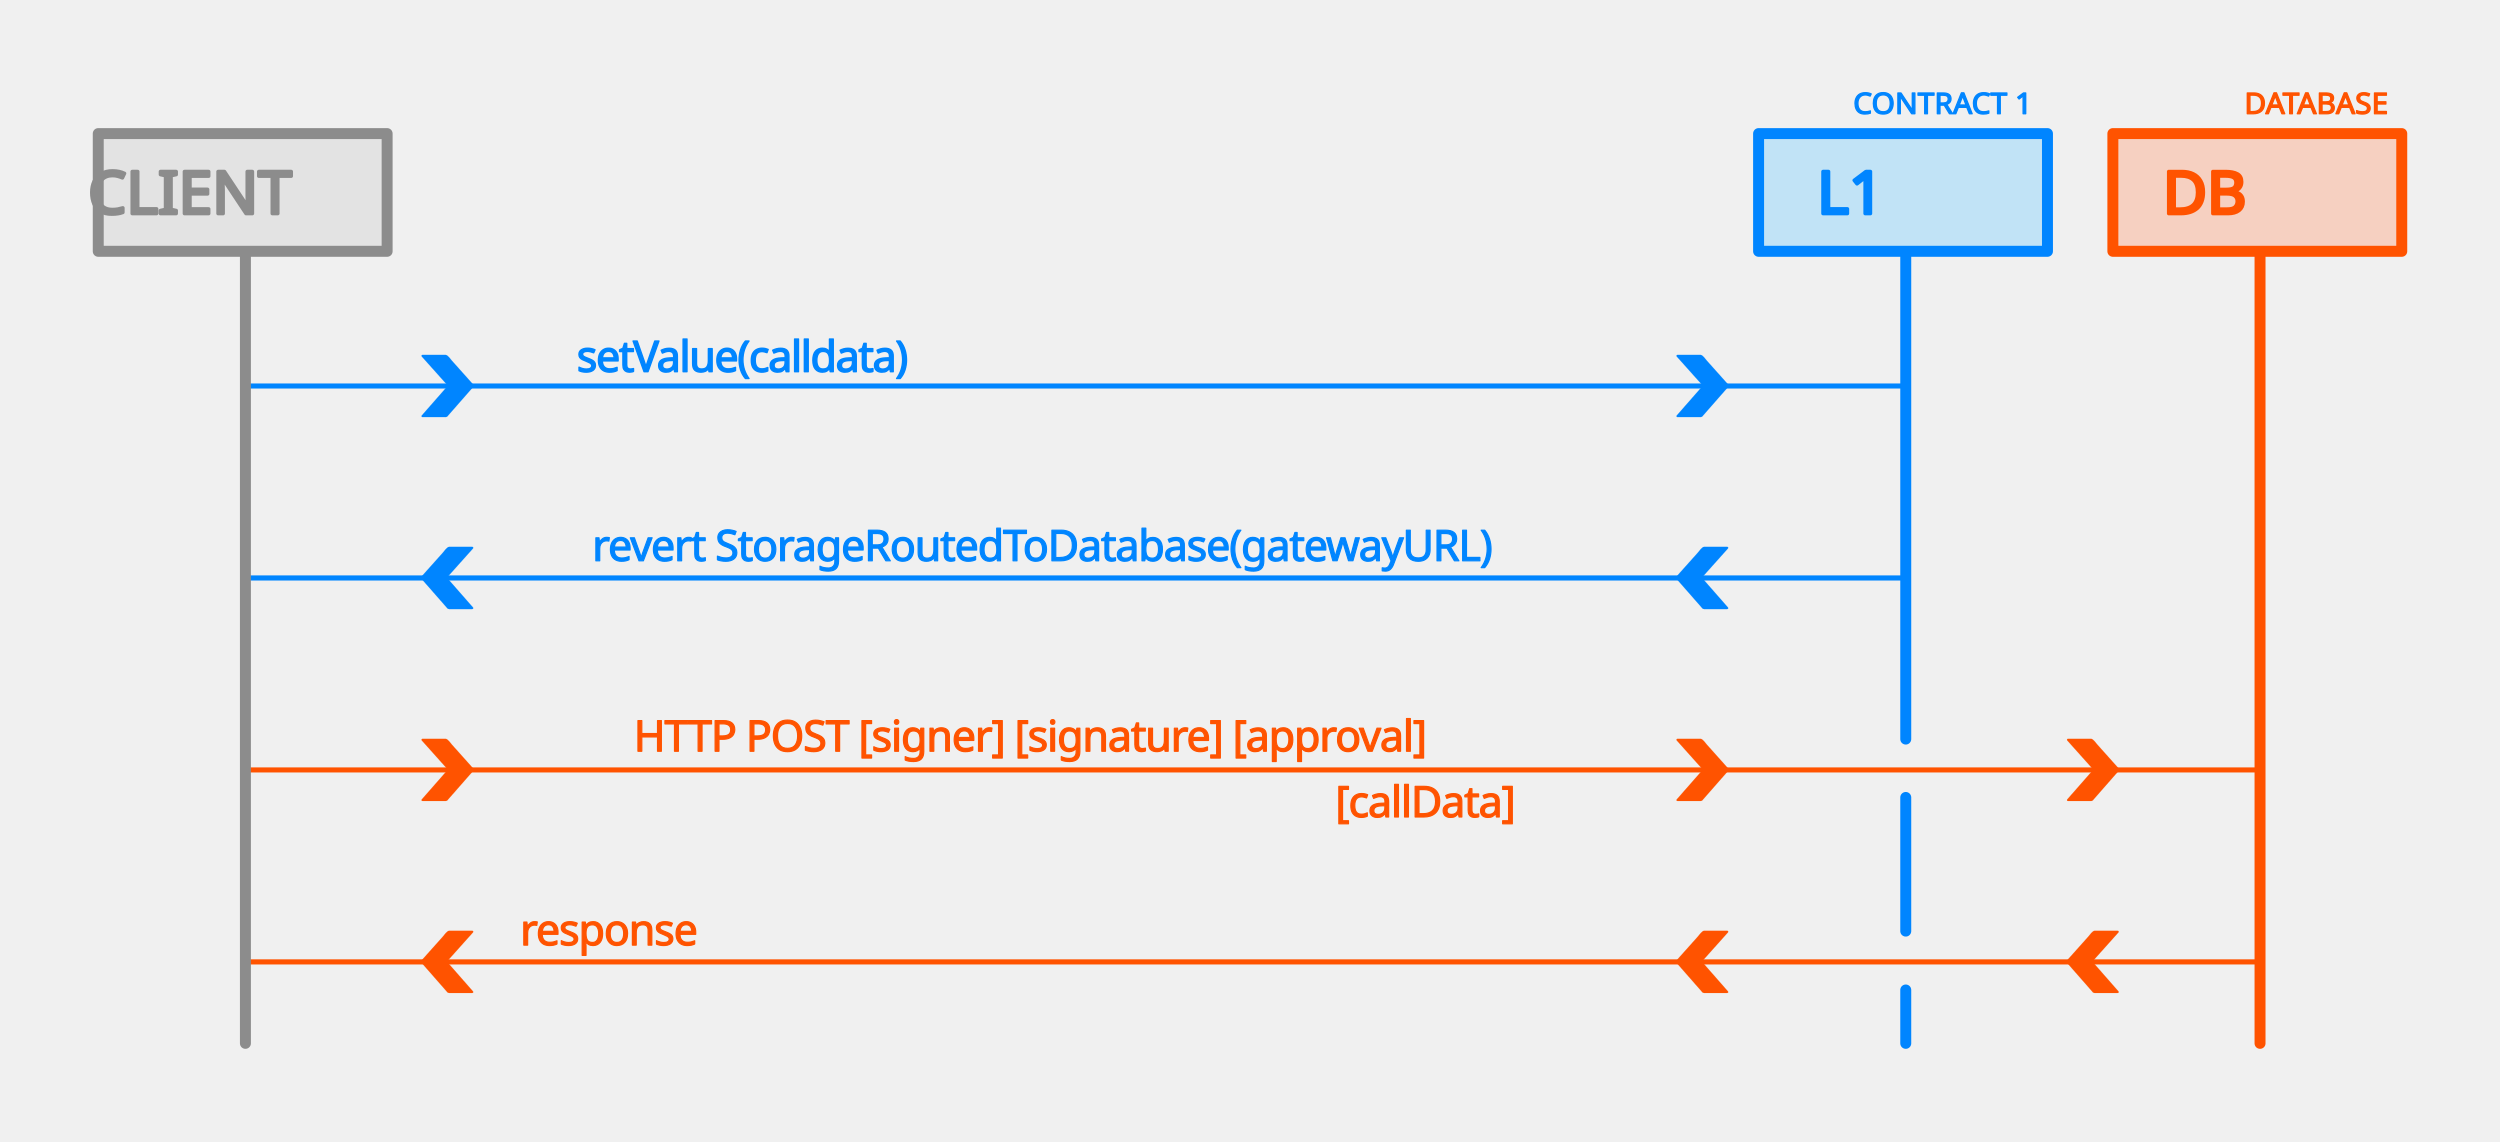
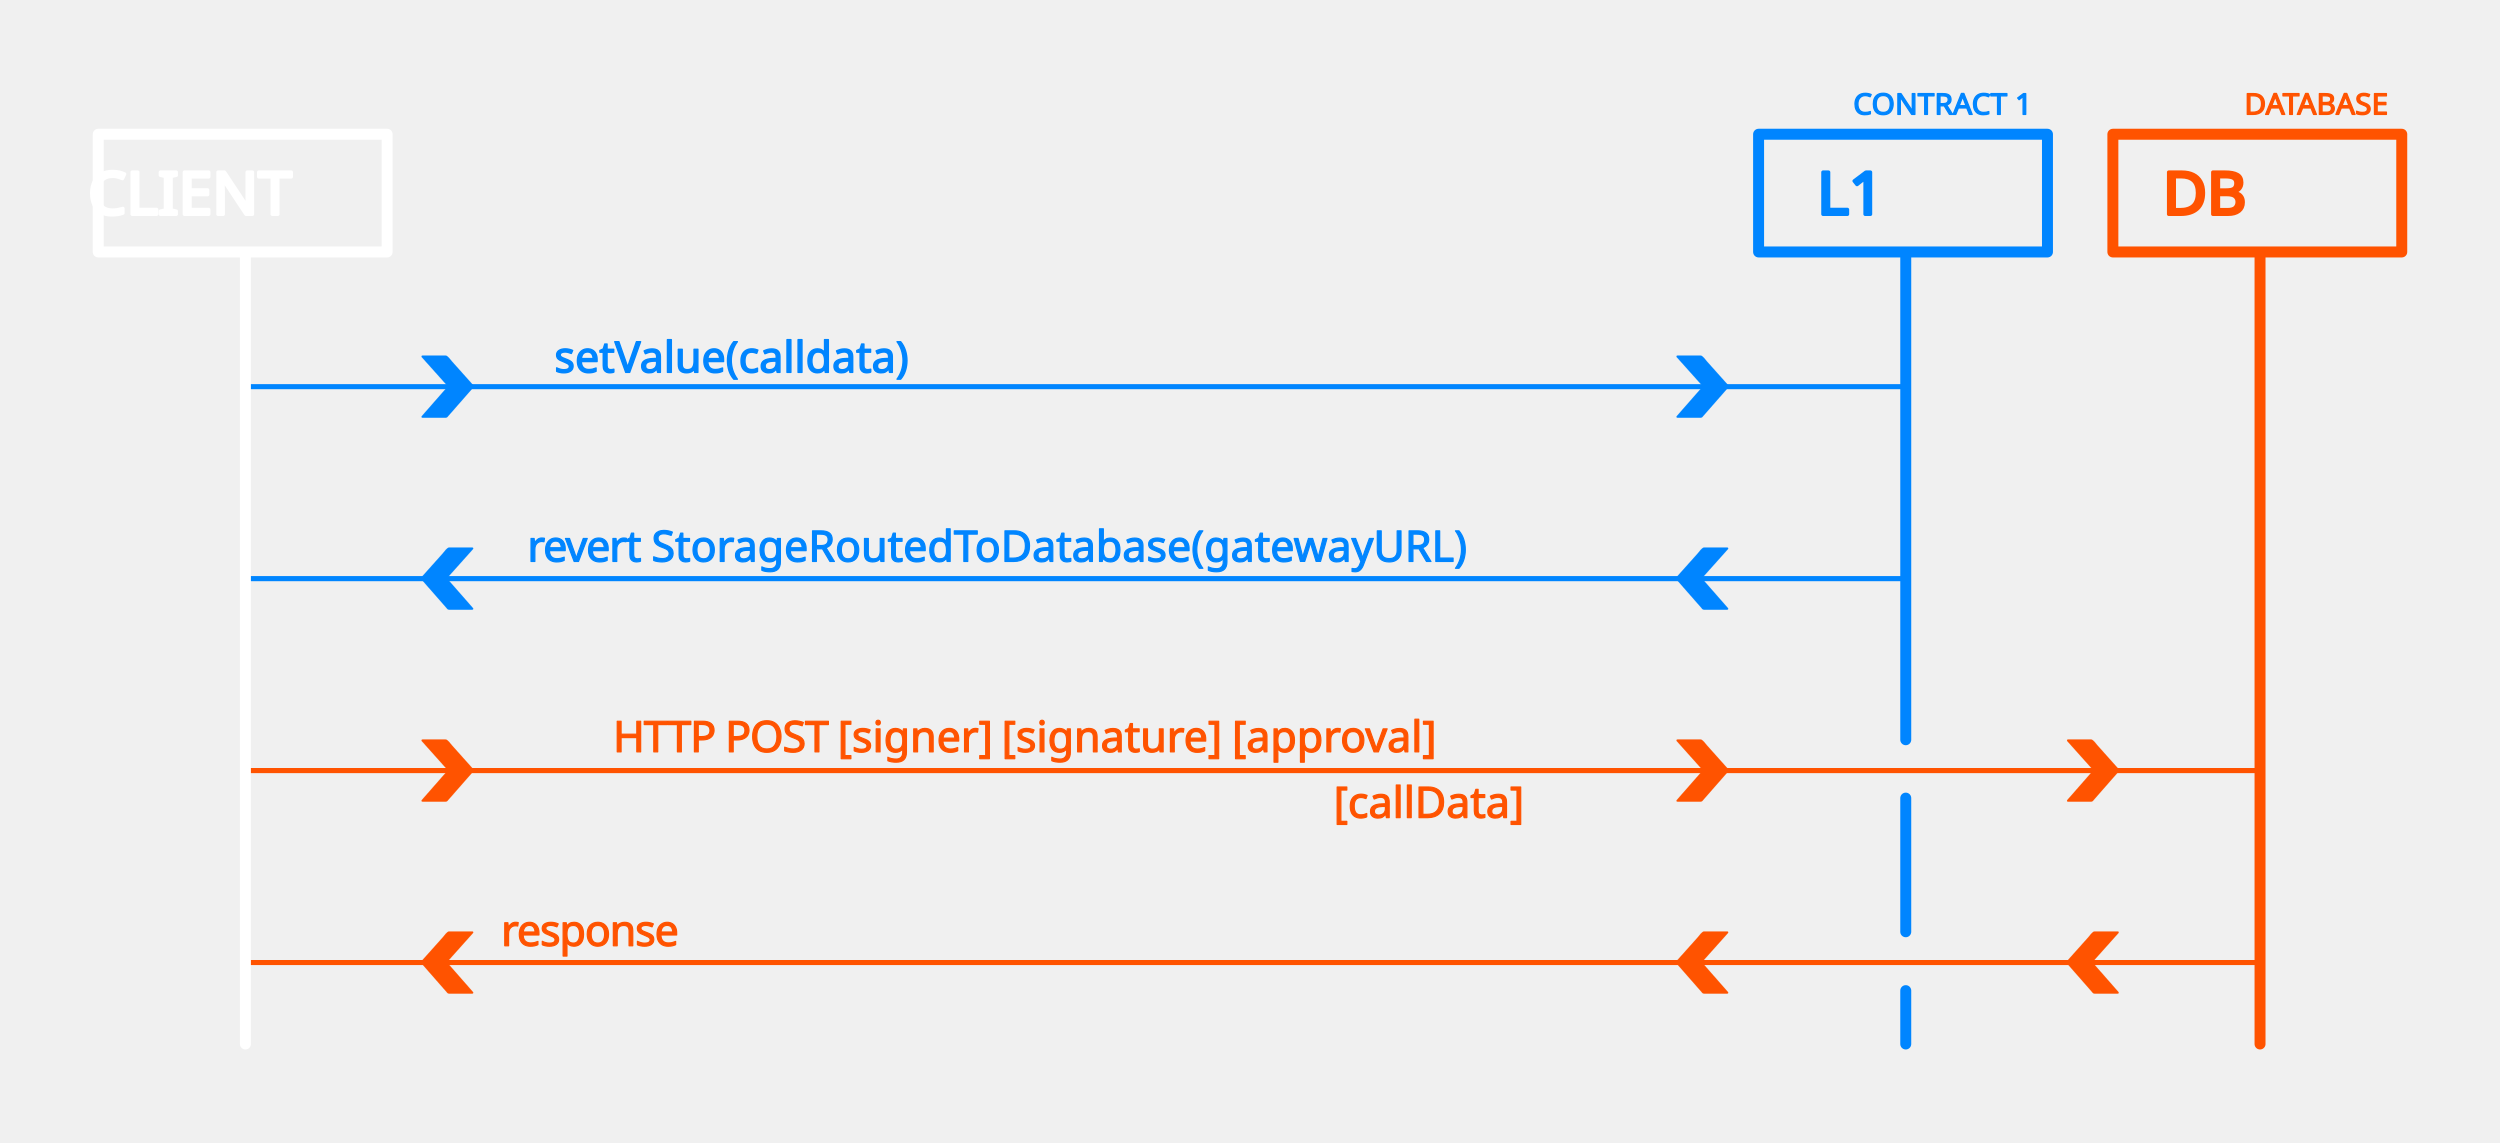
- <svg xmlns="http://www.w3.org/2000/svg" xmlns:xlink="http://www.w3.org/1999/xlink" width="538.993mm" height="246.125mm" viewBox="0 0 538.993 246.125" version="1.1" id="svg6">
+ <svg xmlns="http://www.w3.org/2000/svg" xmlns:xlink="http://www.w3.org/1999/xlink" width="538.993mm" height="246.266mm" viewBox="0 0 538.993 246.266" version="1.1" id="svg6">
  <defs id="defs2">
    <rect x="258.608" y="35.355" width="130.437" height="286.727" id="rect1163" />
    <rect x="352.45" y="114.378" width="27.62" height="4.849" id="rect1482" />
    <linearGradient id="linearGradient1059">
      <stop style="stop-color:#000000;stop-opacity:1;" offset="0" id="stop1055" />
      <stop style="stop-color:#000000;stop-opacity:0;" offset="1" id="stop1057" />
    </linearGradient>
    <rect x="136.861" y="168.484" width="23.687" height="7.896" id="rect1202" />
    <linearGradient id="linearGradient1005">
      <stop style="stop-color:#000000;stop-opacity:1;" offset="0" id="stop1001" />
      <stop style="stop-color:#000000;stop-opacity:0;" offset="1" id="stop1003" />
    </linearGradient>
    <marker style="overflow:visible" id="Arrow2Mstart" refX="0" refY="0" orient="auto">
      <path transform="scale(0.6)" d="M 8.719,4.034 -2.207,0.016 8.719,-4.002 c -1.745,2.372 -1.735,5.617 -6e-7,8.035 z" style="fill:context-stroke;fill-rule:evenodd;stroke-width:0.625;stroke-linejoin:round" id="path1120" />
    </marker>
    <marker style="overflow:visible" id="Arrow2Lend" refX="0" refY="0" orient="auto">
      <path transform="matrix(-1.1,0,0,-1.1,-1.1,0)" d="M 8.719,4.034 -2.207,0.016 8.719,-4.002 c -1.745,2.372 -1.735,5.617 -6e-7,8.035 z" style="fill:context-stroke;fill-rule:evenodd;stroke-width:0.625;stroke-linejoin:round" id="path1117" />
    </marker>
    <marker style="overflow:visible" id="TriangleOutL" refX="0" refY="0" orient="auto">
      <path transform="scale(0.8)" style="fill:context-stroke;fill-rule:evenodd;stroke:context-stroke;stroke-width:1pt" d="M 5.77,0 -2.88,5 V -5 Z" id="path1238" />
    </marker>
    <marker style="overflow:visible" id="TriangleOutL-4" refX="0" refY="0" orient="auto">
      <path transform="scale(0.8)" style="fill:context-stroke;fill-rule:evenodd;stroke:context-stroke;stroke-width:1pt" d="M 5.77,0 -2.88,5 V -5 Z" id="path1238-7" />
    </marker>
    <marker style="overflow:visible" id="TriangleOutL-8" refX="0" refY="0" orient="auto">
      <path transform="scale(0.8)" style="fill:context-stroke;fill-rule:evenodd;stroke:context-stroke;stroke-width:1pt" d="M 5.77,0 -2.88,5 V -5 Z" id="path1238-3" />
    </marker>
    <marker style="overflow:visible" id="TriangleOutL-4-2" refX="0" refY="0" orient="auto">
      <path transform="scale(0.8)" style="fill:context-stroke;fill-rule:evenodd;stroke:context-stroke;stroke-width:1pt" d="M 5.77,0 -2.88,5 V -5 Z" id="path1238-7-8" />
    </marker>
    <linearGradient xlink:href="#linearGradient1005" id="linearGradient1007" x1="88.406" y1="45.401" x2="98.212" y2="45.401" gradientUnits="userSpaceOnUse" />
    <linearGradient xlink:href="#linearGradient1059" id="linearGradient1061" x1="86.907" y1="237.228" x2="177.445" y2="237.228" gradientUnits="userSpaceOnUse" />
  </defs>
-   <g id="layer1" transform="translate(-33.41176,-65.063)">
-     <g id="g1001" transform="translate(-2.308462,-1.058333)">
+   <g id="layer1" transform="translate(-33.41176,-64.922)">
+     <g id="g1001" transform="translate(-3.516297,-1.058333)">
      <text xml:space="preserve" style="font-size:9.269px;line-height:1.25;font-family:Palatino;-inkscape-font-specification:Palatino;font-variant-ligatures:none;text-align:center;letter-spacing:-0.242px;text-anchor:middle;fill:#ff5300;fill-opacity:1;stroke:#ff5300;stroke-width:0.257;stroke-linecap:round;stroke-linejoin:round;stroke-miterlimit:4;stroke-dasharray:none;stroke-opacity:1" x="265.375" y="228.085" id="text1278-7-4">
-         <tspan id="tspan1276-9-2" x="265.254" y="228.085" style="font-style:normal;font-variant:normal;font-weight:normal;font-stretch:normal;font-family:'SF Mono';-inkscape-font-specification:'SF Mono';fill:#ff5300;fill-opacity:1;stroke:#ff5300;stroke-width:0.257;stroke-linecap:round;stroke-linejoin:round;stroke-miterlimit:4;stroke-dasharray:none;stroke-opacity:1">HTTP POST [signer] [signature] [approval]</tspan>
+         <tspan id="tspan1276-9-2" x="265.254" y="228.085" style="font-style:normal;font-variant:normal;font-weight:normal;font-stretch:normal;font-family:'SF Mono';-inkscape-font-specification:'SF Mono';fill:#ff5300;fill-opacity:1;stroke:#ff5300;stroke-width:0.257;stroke-linecap:round;stroke-linejoin:round;stroke-miterlimit:4;stroke-dasharray:none;stroke-opacity:1">HTTP POST [<tspan style="letter-spacing:0px" id="tspan967">signer</tspan>] [<tspan style="letter-spacing:0px" id="tspan969">signature]</tspan> [<tspan style="letter-spacing:0px" id="tspan971">approval</tspan>]</tspan>
      </text>
-       <text xml:space="preserve" style="font-size:9.269px;line-height:1.25;font-family:Palatino;-inkscape-font-specification:Palatino;font-variant-ligatures:none;text-align:center;letter-spacing:-0.242px;text-anchor:middle;fill:#ff5300;fill-opacity:1;stroke:#ff5300;stroke-width:0.257;stroke-linecap:round;stroke-linejoin:round;stroke-miterlimit:4;stroke-dasharray:none;stroke-opacity:1" x="350.579" y="242.269" id="text1278-7-4-3">
-         <tspan id="tspan1276-9-2-3" x="350.458" y="242.269" style="font-style:normal;font-variant:normal;font-weight:normal;font-stretch:normal;font-family:'SF Mono';-inkscape-font-specification:'SF Mono';fill:#ff5300;fill-opacity:1;stroke:#ff5300;stroke-width:0.257;stroke-linecap:round;stroke-linejoin:round;stroke-miterlimit:4;stroke-dasharray:none;stroke-opacity:1">[callData]</tspan>
+       <text xml:space="preserve" style="font-size:9.269px;line-height:1.25;font-family:Palatino;-inkscape-font-specification:Palatino;font-variant-ligatures:none;text-align:center;letter-spacing:-0.242px;text-anchor:middle;fill:#ff5300;fill-opacity:1;stroke:#ff5300;stroke-width:0.257;stroke-linecap:round;stroke-linejoin:round;stroke-miterlimit:4;stroke-dasharray:none;stroke-opacity:1" x="352.512" y="242.269" id="text1278-7-4-3">
+         <tspan id="tspan1276-9-2-3" x="352.391" y="242.269" style="font-style:normal;font-variant:normal;font-weight:normal;font-stretch:normal;font-family:'SF Mono';-inkscape-font-specification:'SF Mono';fill:#ff5300;fill-opacity:1;stroke:#ff5300;stroke-width:0.257;stroke-linecap:round;stroke-linejoin:round;stroke-miterlimit:4;stroke-dasharray:none;stroke-opacity:1">[<tspan style="letter-spacing:0px" id="tspan973">callData</tspan>]</tspan>
      </text>
    </g>
-     <g id="g1285" transform="translate(-14.83265,4.208755)" style="fill:#0085ff;fill-opacity:1;stroke:#0085ff;stroke-opacity:1">
-       <text xml:space="preserve" style="font-size:9.269px;line-height:1.25;font-family:Palatino;-inkscape-font-specification:Palatino;font-variant-ligatures:none;text-align:center;letter-spacing:-0.29px;text-anchor:middle;fill:#0085ff;fill-opacity:1;stroke:#0085ff;stroke-width:0.309;stroke-linecap:round;stroke-linejoin:round;stroke-miterlimit:4;stroke-dasharray:none;stroke-opacity:1" x="214.05" y="140.992" id="text1278">
-         <tspan id="tspan1276" x="216.629" y="140.992" style="font-style:normal;font-variant:normal;font-weight:normal;font-stretch:normal;font-size:9.269px;font-family:'SF Mono';-inkscape-font-specification:'SF Mono';fill:#0085ff;fill-opacity:1;stroke:#0085ff;stroke-width:0.309;stroke-linecap:round;stroke-linejoin:round;stroke-miterlimit:4;stroke-dasharray:none;stroke-opacity:1">setValue(calldata) </tspan>
+     <g id="g1285" transform="translate(-16.47178,4.208755)" style="fill:#0085ff;fill-opacity:1;stroke:#0085ff;stroke-opacity:1">
+       <text xml:space="preserve" style="font-size:9.269px;line-height:1.25;font-family:Palatino;-inkscape-font-specification:Palatino;font-variant-ligatures:none;text-align:center;letter-spacing:0px;text-anchor:middle;fill:#0085ff;fill-opacity:1;stroke:#0085ff;stroke-width:0.309;stroke-linecap:round;stroke-linejoin:round;stroke-miterlimit:4;stroke-dasharray:none;stroke-opacity:1" x="214.05" y="140.992" id="text1278">
+         <tspan id="tspan1276" x="216.919" y="140.992" style="font-style:normal;font-variant:normal;font-weight:normal;font-stretch:normal;font-size:9.269px;font-family:'SF Mono';-inkscape-font-specification:'SF Mono';fill:#0085ff;fill-opacity:1;stroke:#0085ff;stroke-width:0.309;stroke-linecap:round;stroke-linejoin:round;stroke-miterlimit:4;stroke-dasharray:none;stroke-opacity:1">setValue(calldata) </tspan>
      </text>
    </g>
    <text xml:space="preserve" style="font-style:normal;font-variant:normal;font-weight:normal;font-stretch:normal;font-size:5.875px;line-height:1.05;font-family:SPOTNIK;-inkscape-font-specification:SPOTNIK;font-variant-ligatures:none;text-align:center;letter-spacing:0.472px;text-anchor:middle;fill:#ff4f00;fill-opacity:1;stroke:#000000;stroke-width:0.803;stroke-linecap:round;stroke-linejoin:round;stroke-miterlimit:4;stroke-dasharray:none;stroke-opacity:1" x="187.271" y="146.442" id="text2139-0-1-8-8-8-0-0" transform="scale(1.047946,0.9542476)">
      <tspan style="font-style:normal;font-variant:normal;font-weight:normal;font-stretch:normal;font-family:SPOTNIK;-inkscape-font-specification:SPOTNIK;text-align:end;text-anchor:end;fill:#ff4f00;fill-opacity:1;stroke:#000000;stroke-width:0.803;stroke-linecap:round;stroke-linejoin:round;stroke-miterlimit:4;stroke-dasharray:none;stroke-opacity:1" x="187.271" y="146.442" id="tspan2163-0-2-6-4-3-4" />
    </text>
    <g id="g1162" transform="matrix(0.2723189,0,0,0.2723189,213.8516,218.0248)" />
-     <g id="g1170" transform="translate(101.0709,4.805857)">
-       <path style="fill:#74ceff;fill-opacity:0.375;stroke:#0085ff;stroke-width:2.365;stroke-linecap:round;stroke-linejoin:round;stroke-miterlimit:4;stroke-dasharray:none;stroke-opacity:1" d="m 343.216,285.2 v -11.505 m 0,-12.694 v -28.814 m 0,-12.587 v -105.162 H 311.488 V 89.06 h 62.281 v 25.378 h -30.553" id="path1065-7" />
-       <text xml:space="preserve" style="font-size:12.87px;line-height:1.25;font-family:Palatino;-inkscape-font-specification:Palatino;font-variant-ligatures:none;text-align:center;letter-spacing:0px;text-anchor:middle;stroke-width:0.771;stroke-miterlimit:4;stroke-dasharray:none;fill:#0085ff;fill-opacity:1;stroke:#0085ff;stroke-opacity:1;" x="338.129" y="107.736" id="text1098-9" transform="scale(1.013468,0.9867108)">
-         <tspan id="tspan1096-9" x="338.129" y="107.736" style="font-style:normal;font-variant:normal;font-weight:normal;font-stretch:normal;font-family:'SF Mono';-inkscape-font-specification:'SF Mono';stroke:#0085ff;stroke-width:0.771;stroke-linecap:round;stroke-linejoin:round;stroke-miterlimit:4;stroke-dasharray:none;stroke-opacity:1;fill:#0085ff;fill-opacity:1;">L1</tspan>
+     <g id="g1170" transform="translate(101.0709,4.805857)" style="fill:none">
+       <path style="fill:none;fill-opacity:1;stroke:#0085ff;stroke-width:2.365;stroke-linecap:round;stroke-linejoin:round;stroke-miterlimit:4;stroke-dasharray:none;stroke-opacity:1" d="m 343.216,285.2 v -11.505 m 0,-12.694 v -28.814 m 0,-12.587 v -105.162 H 311.488 V 89.06 h 62.281 v 25.378 h -30.553" id="path1065-7" />
+       <text xml:space="preserve" style="font-size:12.87px;line-height:1.25;font-family:Palatino;-inkscape-font-specification:Palatino;font-variant-ligatures:none;text-align:center;letter-spacing:0px;text-anchor:middle;fill:#0085ff;fill-opacity:1;stroke:#0085ff;stroke-width:0.771;stroke-miterlimit:4;stroke-dasharray:none;stroke-opacity:1" x="338.129" y="107.736" id="text1098-9" transform="scale(1.013468,0.9867108)">
+         <tspan id="tspan1096-9" x="338.129" y="107.736" style="font-style:normal;font-variant:normal;font-weight:normal;font-stretch:normal;font-family:'SF Mono';-inkscape-font-specification:'SF Mono';fill:#0085ff;fill-opacity:1;stroke:#0085ff;stroke-width:0.771;stroke-linecap:round;stroke-linejoin:round;stroke-miterlimit:4;stroke-dasharray:none;stroke-opacity:1">L1</tspan>
      </text>
    </g>
-     <g id="g1175" transform="translate(101.0709,4.2183)" style="stroke:#ff5300;stroke-opacity:1">
-       <path style="fill:#ff9c74;fill-opacity:0.375;stroke:#ff5300;stroke-width:2.365;stroke-linecap:round;stroke-linejoin:round;stroke-miterlimit:4;stroke-dasharray:none;stroke-opacity:1" d="m 419.598,285.787 v -70.697 m 0,0 V 115.026 H 387.87 V 89.648 h 62.281 V 115.026 h -30.553" id="path1065-7-8" />
+     <g id="g1175" transform="translate(101.0709,4.2183)" style="fill:none;stroke:#ff5300;stroke-opacity:1">
+       <path style="fill:none;fill-opacity:1;stroke:#ff5300;stroke-width:2.365;stroke-linecap:round;stroke-linejoin:round;stroke-miterlimit:4;stroke-dasharray:none;stroke-opacity:1" d="m 419.598,285.787 v -70.697 m 0,0 V 115.026 H 387.87 V 89.648 h 62.281 V 115.026 h -30.553" id="path1065-7-8" />
      <text xml:space="preserve" style="font-size:12.87px;line-height:1.25;font-family:Palatino;-inkscape-font-specification:Palatino;font-variant-ligatures:none;text-align:center;letter-spacing:0px;text-anchor:middle;fill:#ff5300;fill-opacity:1;stroke:#ff5300;stroke-width:0.771;stroke-miterlimit:4;stroke-dasharray:none;stroke-opacity:1" x="413.496" y="108.332" id="text1098-9-0" transform="scale(1.013468,0.9867108)">
        <tspan id="tspan1096-9-8" x="413.496" y="108.332" style="font-style:normal;font-variant:normal;font-weight:normal;font-stretch:normal;font-family:'SF Mono';-inkscape-font-specification:'SF Mono';fill:#ff5300;fill-opacity:1;stroke:#ff5300;stroke-width:0.771;stroke-linecap:round;stroke-linejoin:round;stroke-miterlimit:4;stroke-dasharray:none;stroke-opacity:1">DB</tspan>
      </text>
    </g>
    <text xml:space="preserve" id="text1161" style="font-size:14.111px;line-height:1.25;font-family:Palatino;-inkscape-font-specification:Palatino;font-variant-ligatures:none;text-align:center;letter-spacing:-0.368px;white-space:pre;shape-inside:url(#rect1163);" />
    <text xml:space="preserve" style="font-size:6.379px;line-height:1.25;font-family:Palatino;-inkscape-font-specification:Palatino;font-variant-ligatures:none;text-align:center;letter-spacing:0px;text-anchor:middle;fill:#0085ff;fill-opacity:1;stroke:#0085ff;stroke-width:0.282;stroke-miterlimit:4;stroke-dasharray:none;stroke-opacity:1" x="450.227" y="90.797" id="text1098-9-9" transform="scale(1.013468,0.9867108)">
      <tspan id="tspan1096-9-6" x="450.227" y="90.797" style="font-style:normal;font-variant:normal;font-weight:normal;font-stretch:normal;font-family:'SF Mono';-inkscape-font-specification:'SF Mono';fill:#0085ff;fill-opacity:1;stroke:#0085ff;stroke-width:0.282;stroke-linecap:round;stroke-linejoin:round;stroke-miterlimit:4;stroke-dasharray:none;stroke-opacity:1">CONTRACT 1</tspan>
    </text>
    <path style="fill:none;stroke:#0085ff;stroke-width:1.1;stroke-linecap:round;stroke-linejoin:round;stroke-miterlimit:4;stroke-dasharray:none;stroke-opacity:1" d="M 86.012,148.283 H 444.287" id="path1225" />
-     <path style="fill:#0085ff;stroke:#0085ff;stroke-width:1.1;stroke-linecap:round;stroke-linejoin:round;stroke-miterlimit:4;stroke-dasharray:none;stroke-opacity:1;fill-opacity:1" d="M 86.012,189.67 H 444.287" id="path1225-4" />
+     <path style="fill:#0085ff;fill-opacity:1;stroke:#0085ff;stroke-width:1.1;stroke-linecap:round;stroke-linejoin:round;stroke-miterlimit:4;stroke-dasharray:none;stroke-opacity:1" d="M 86.012,189.67 H 444.287" id="path1225-4" />
    <path style="fill:none;stroke:#ff5300;stroke-width:1.1;stroke-linecap:round;stroke-linejoin:round;stroke-miterlimit:4;stroke-dasharray:none;stroke-opacity:1" d="M 86.012,231.056 H 520.669" id="path1225-8" />
-     <path style="fill:#ff5300;stroke:#ff5300;stroke-width:1.1;stroke-linecap:round;stroke-linejoin:round;stroke-miterlimit:4;stroke-dasharray:none;stroke-opacity:1;fill-opacity:1" d="M 86.012,272.443 H 520.669" id="path1225-80" />
-     <g id="g1291" transform="matrix(-0.02409993,0,0,0.02409993,136.5709,141.5783)" style="stroke:#0085ff;stroke-opacity:1;fill:#0085ff;fill-opacity:1">
-       <g id="g1289" style="stroke:#0085ff;stroke-opacity:1;fill:#0085ff;fill-opacity:1">
-         <path d="M 508.094,13.5 C 511.82,6.043 508.087,0 499.749,0 c 0,0 -205.77,0 -205.773,0 -19.045,0.006 -44.079,38.363 -56.512,52.262 -21.87,24.449 -186.59,207.547 -187.783,209.934 -3.727,7.458 -3.727,19.544 0,27.001 l 222.456,253.726 c 3.727,7.458 13.507,13.501 21.843,13.501 h 205.77 c 8.335,0 12.071,-6.043 8.345,-13.501 L 285.638,289.197 c -3.728,-7.457 -3.728,-19.544 0,-27.001 z" id="path1287" style="stroke:#0085ff;stroke-opacity:1;fill:#0085ff;fill-opacity:1" />
+     <path style="fill:#ff5300;fill-opacity:1;stroke:#ff5300;stroke-width:1.1;stroke-linecap:round;stroke-linejoin:round;stroke-miterlimit:4;stroke-dasharray:none;stroke-opacity:1" d="M 86.012,272.443 H 520.669" id="path1225-80" />
+     <g id="g1291" transform="matrix(-0.02409993,0,0,0.02409993,136.5709,141.5783)" style="fill:#0085ff;fill-opacity:1;stroke:#0085ff;stroke-opacity:1">
+       <g id="g1289" style="fill:#0085ff;fill-opacity:1;stroke:#0085ff;stroke-opacity:1">
+         <path d="M 508.094,13.5 C 511.82,6.043 508.087,0 499.749,0 c 0,0 -205.77,0 -205.773,0 -19.045,0.006 -44.079,38.363 -56.512,52.262 -21.87,24.449 -186.59,207.547 -187.783,209.934 -3.727,7.458 -3.727,19.544 0,27.001 l 222.456,253.726 c 3.727,7.458 13.507,13.501 21.843,13.501 h 205.77 c 8.335,0 12.071,-6.043 8.345,-13.501 L 285.638,289.197 c -3.728,-7.457 -3.728,-19.544 0,-27.001 z" id="path1287" style="fill:#0085ff;fill-opacity:1;stroke:#0085ff;stroke-opacity:1" />
      </g>
    </g>
-     <g id="g1291-1" transform="matrix(-0.02409993,0,0,0.02409993,407.1377,141.5783)" style="stroke:#0085ff;stroke-opacity:1;fill:#0085ff;fill-opacity:1">
-       <g id="g1289-3" style="stroke:#0085ff;stroke-opacity:1;fill:#0085ff;fill-opacity:1">
-         <path d="M 508.094,13.5 C 511.82,6.043 508.087,0 499.749,0 c 0,0 -205.77,0 -205.773,0 -19.045,0.006 -44.079,38.363 -56.512,52.262 -21.87,24.449 -186.59,207.547 -187.783,209.934 -3.727,7.458 -3.727,19.544 0,27.001 l 222.456,253.726 c 3.727,7.458 13.507,13.501 21.843,13.501 h 205.77 c 8.335,0 12.071,-6.043 8.345,-13.501 L 285.638,289.197 c -3.728,-7.457 -3.728,-19.544 0,-27.001 z" id="path1287-6" style="stroke:#0085ff;stroke-opacity:1;fill:#0085ff;fill-opacity:1" />
+     <g id="g1291-1" transform="matrix(-0.02409993,0,0,0.02409993,407.1377,141.5783)" style="fill:#0085ff;fill-opacity:1;stroke:#0085ff;stroke-opacity:1">
+       <g id="g1289-3" style="fill:#0085ff;fill-opacity:1;stroke:#0085ff;stroke-opacity:1">
+         <path d="M 508.094,13.5 C 511.82,6.043 508.087,0 499.749,0 c 0,0 -205.77,0 -205.773,0 -19.045,0.006 -44.079,38.363 -56.512,52.262 -21.87,24.449 -186.59,207.547 -187.783,209.934 -3.727,7.458 -3.727,19.544 0,27.001 l 222.456,253.726 c 3.727,7.458 13.507,13.501 21.843,13.501 h 205.77 c 8.335,0 12.071,-6.043 8.345,-13.501 L 285.638,289.197 c -3.728,-7.457 -3.728,-19.544 0,-27.001 z" id="path1287-6" style="fill:#0085ff;fill-opacity:1;stroke:#0085ff;stroke-opacity:1" />
      </g>
    </g>
    <g id="g1285-3" transform="translate(61.51891,46.74286)" style="fill:#0085ff;fill-opacity:1;stroke:#0085ff;stroke-opacity:1">
      <text xml:space="preserve" style="font-size:9.269px;line-height:1.25;font-family:Palatino;-inkscape-font-specification:Palatino;font-variant-ligatures:none;text-align:center;letter-spacing:-0.242px;text-anchor:middle;fill:#0085ff;fill-opacity:1;stroke:#0085ff;stroke-width:0.257;stroke-linecap:round;stroke-linejoin:round;stroke-miterlimit:4;stroke-dasharray:none;stroke-opacity:1" x="204.16" y="139.236" id="text1278-7">
-         <tspan id="tspan1276-9" x="204.039" y="139.236" style="font-style:normal;font-variant:normal;font-weight:normal;font-stretch:normal;font-family:'SF Mono';-inkscape-font-specification:'SF Mono';fill:#0085ff;fill-opacity:1;stroke:#0085ff;stroke-width:0.257;stroke-linecap:round;stroke-linejoin:round;stroke-miterlimit:4;stroke-dasharray:none;stroke-opacity:1">revert StorageRoutedToDatabase(gatewayURL)</tspan>
+         <tspan id="tspan1276-9" x="204.16" y="139.236" style="font-style:normal;font-variant:normal;font-weight:normal;font-stretch:normal;font-family:'SF Mono';-inkscape-font-specification:'SF Mono';fill:#0085ff;fill-opacity:1;stroke:#0085ff;stroke-width:0.257;stroke-linecap:round;stroke-linejoin:round;stroke-miterlimit:4;stroke-dasharray:none;stroke-opacity:1">revert <tspan style="letter-spacing:0px" id="tspan965">StorageRoutedToDatabase(gatewayURL)</tspan>
+         </tspan>
      </text>
    </g>
-     <g id="g1291-6" transform="matrix(0.02409993,0,0,0.02409993,123.1611,182.9649)" style="stroke:#0085ff;stroke-opacity:1;fill:#0085ff;fill-opacity:1">
-       <g id="g1289-0" style="stroke:#0085ff;stroke-opacity:1;fill:#0085ff;fill-opacity:1">
-         <path d="M 508.094,13.5 C 511.82,6.043 508.087,0 499.749,0 c 0,0 -205.77,0 -205.773,0 -19.045,0.006 -44.079,38.363 -56.512,52.262 -21.87,24.449 -186.59,207.547 -187.783,209.934 -3.727,7.458 -3.727,19.544 0,27.001 l 222.456,253.726 c 3.727,7.458 13.507,13.501 21.843,13.501 h 205.77 c 8.335,0 12.071,-6.043 8.345,-13.501 L 285.638,289.197 c -3.728,-7.457 -3.728,-19.544 0,-27.001 z" id="path1287-60" style="stroke:#0085ff;stroke-opacity:1;fill:#0085ff;fill-opacity:1" />
+     <g id="g1291-6" transform="matrix(0.02409993,0,0,0.02409993,123.1611,182.9649)" style="fill:#0085ff;fill-opacity:1;stroke:#0085ff;stroke-opacity:1">
+       <g id="g1289-0" style="fill:#0085ff;fill-opacity:1;stroke:#0085ff;stroke-opacity:1">
+         <path d="M 508.094,13.5 C 511.82,6.043 508.087,0 499.749,0 c 0,0 -205.77,0 -205.773,0 -19.045,0.006 -44.079,38.363 -56.512,52.262 -21.87,24.449 -186.59,207.547 -187.783,209.934 -3.727,7.458 -3.727,19.544 0,27.001 l 222.456,253.726 c 3.727,7.458 13.507,13.501 21.843,13.501 h 205.77 c 8.335,0 12.071,-6.043 8.345,-13.501 L 285.638,289.197 c -3.728,-7.457 -3.728,-19.544 0,-27.001 z" id="path1287-60" style="fill:#0085ff;fill-opacity:1;stroke:#0085ff;stroke-opacity:1" />
      </g>
    </g>
-     <g id="g1291-1-2" transform="matrix(0.02409993,0,0,0.02409993,393.7279,182.9649)" style="stroke:#0085ff;stroke-opacity:1;fill:#0085ff;fill-opacity:1">
-       <g id="g1289-3-5" style="stroke:#0085ff;stroke-opacity:1;fill:#0085ff;fill-opacity:1">
-         <path d="M 508.094,13.5 C 511.82,6.043 508.087,0 499.749,0 c 0,0 -205.77,0 -205.773,0 -19.045,0.006 -44.079,38.363 -56.512,52.262 -21.87,24.449 -186.59,207.547 -187.783,209.934 -3.727,7.458 -3.727,19.544 0,27.001 l 222.456,253.726 c 3.727,7.458 13.507,13.501 21.843,13.501 h 205.77 c 8.335,0 12.071,-6.043 8.345,-13.501 L 285.638,289.197 c -3.728,-7.457 -3.728,-19.544 0,-27.001 z" id="path1287-6-2" style="stroke:#0085ff;stroke-opacity:1;fill:#0085ff;fill-opacity:1" />
+     <g id="g1291-1-2" transform="matrix(0.02409993,0,0,0.02409993,393.7279,182.9649)" style="fill:#0085ff;fill-opacity:1;stroke:#0085ff;stroke-opacity:1">
+       <g id="g1289-3-5" style="fill:#0085ff;fill-opacity:1;stroke:#0085ff;stroke-opacity:1">
+         <path d="M 508.094,13.5 C 511.82,6.043 508.087,0 499.749,0 c 0,0 -205.77,0 -205.773,0 -19.045,0.006 -44.079,38.363 -56.512,52.262 -21.87,24.449 -186.59,207.547 -187.783,209.934 -3.727,7.458 -3.727,19.544 0,27.001 l 222.456,253.726 c 3.727,7.458 13.507,13.501 21.843,13.501 h 205.77 c 8.335,0 12.071,-6.043 8.345,-13.501 L 285.638,289.197 c -3.728,-7.457 -3.728,-19.544 0,-27.001 z" id="path1287-6-2" style="fill:#0085ff;fill-opacity:1;stroke:#0085ff;stroke-opacity:1" />
      </g>
    </g>
-     <g id="g1291-6-4-2" transform="matrix(-0.02409993,0,0,0.02409993,491.3289,224.3516)" style="stroke:#ff5300;stroke-opacity:1;fill:#ff5300;fill-opacity:1">
-       <g id="g1289-0-5-8" style="stroke:#ff5300;stroke-opacity:1;fill:#ff5300;fill-opacity:1">
-         <path d="M 508.094,13.5 C 511.82,6.043 508.087,0 499.749,0 c 0,0 -205.77,0 -205.773,0 -19.045,0.006 -44.079,38.363 -56.512,52.262 -21.87,24.449 -186.59,207.547 -187.783,209.934 -3.727,7.458 -3.727,19.544 0,27.001 l 222.456,253.726 c 3.727,7.458 13.507,13.501 21.843,13.501 h 205.77 c 8.335,0 12.071,-6.043 8.345,-13.501 L 285.638,289.197 c -3.728,-7.457 -3.728,-19.544 0,-27.001 z" id="path1287-60-3-7" style="stroke:#ff5300;stroke-opacity:1;fill:#ff5300;fill-opacity:1" />
+     <g id="g1291-6-4-2" transform="matrix(-0.02409993,0,0,0.02409993,491.3289,224.3516)" style="fill:#ff5300;fill-opacity:1;stroke:#ff5300;stroke-opacity:1">
+       <g id="g1289-0-5-8" style="fill:#ff5300;fill-opacity:1;stroke:#ff5300;stroke-opacity:1">
+         <path d="M 508.094,13.5 C 511.82,6.043 508.087,0 499.749,0 c 0,0 -205.77,0 -205.773,0 -19.045,0.006 -44.079,38.363 -56.512,52.262 -21.87,24.449 -186.59,207.547 -187.783,209.934 -3.727,7.458 -3.727,19.544 0,27.001 l 222.456,253.726 c 3.727,7.458 13.507,13.501 21.843,13.501 h 205.77 c 8.335,0 12.071,-6.043 8.345,-13.501 L 285.638,289.197 c -3.728,-7.457 -3.728,-19.544 0,-27.001 z" id="path1287-60-3-7" style="fill:#ff5300;fill-opacity:1;stroke:#ff5300;stroke-opacity:1" />
      </g>
    </g>
    <g id="g967">
-       <g id="g1291-6-4" transform="matrix(-0.02409993,0,0,0.02409993,407.1377,224.3516)" style="stroke:#ff5300;stroke-opacity:1;fill:#ff5300;fill-opacity:1">
-         <g id="g1289-0-5" style="stroke:#ff5300;stroke-opacity:1;fill:#ff5300;fill-opacity:1">
-           <path d="M 508.094,13.5 C 511.82,6.043 508.087,0 499.749,0 c 0,0 -205.77,0 -205.773,0 -19.045,0.006 -44.079,38.363 -56.512,52.262 -21.87,24.449 -186.59,207.547 -187.783,209.934 -3.727,7.458 -3.727,19.544 0,27.001 l 222.456,253.726 c 3.727,7.458 13.507,13.501 21.843,13.501 h 205.77 c 8.335,0 12.071,-6.043 8.345,-13.501 L 285.638,289.197 c -3.728,-7.457 -3.728,-19.544 0,-27.001 z" id="path1287-60-3" style="stroke:#ff5300;stroke-opacity:1;fill:#ff5300;fill-opacity:1" />
+       <g id="g1291-6-4" transform="matrix(-0.02409993,0,0,0.02409993,407.1377,224.3516)" style="fill:#ff5300;fill-opacity:1;stroke:#ff5300;stroke-opacity:1">
+         <g id="g1289-0-5" style="fill:#ff5300;fill-opacity:1;stroke:#ff5300;stroke-opacity:1">
+           <path d="M 508.094,13.5 C 511.82,6.043 508.087,0 499.749,0 c 0,0 -205.77,0 -205.773,0 -19.045,0.006 -44.079,38.363 -56.512,52.262 -21.87,24.449 -186.59,207.547 -187.783,209.934 -3.727,7.458 -3.727,19.544 0,27.001 l 222.456,253.726 c 3.727,7.458 13.507,13.501 21.843,13.501 h 205.77 c 8.335,0 12.071,-6.043 8.345,-13.501 L 285.638,289.197 c -3.728,-7.457 -3.728,-19.544 0,-27.001 z" id="path1287-60-3" style="fill:#ff5300;fill-opacity:1;stroke:#ff5300;stroke-opacity:1" />
        </g>
      </g>
-       <g id="g1289-3-5-8" transform="matrix(-0.02409993,0,0,0.02409993,136.5709,224.3516)" style="stroke:#ff5300;stroke-opacity:1;fill:#ff5300;fill-opacity:1">
-         <path d="M 508.094,13.5 C 511.82,6.043 508.087,0 499.749,0 c 0,0 -205.77,0 -205.773,0 -19.045,0.006 -44.079,38.363 -56.512,52.262 -21.87,24.449 -186.59,207.547 -187.783,209.934 -3.727,7.458 -3.727,19.544 0,27.001 l 222.456,253.726 c 3.727,7.458 13.507,13.501 21.843,13.501 h 205.77 c 8.335,0 12.071,-6.043 8.345,-13.501 L 285.638,289.197 c -3.728,-7.457 -3.728,-19.544 0,-27.001 z" id="path1287-6-2-8" style="stroke:#ff5300;stroke-opacity:1;fill:#ff5300;fill-opacity:1" />
+       <g id="g1289-3-5-8" transform="matrix(-0.02409993,0,0,0.02409993,136.5709,224.3516)" style="fill:#ff5300;fill-opacity:1;stroke:#ff5300;stroke-opacity:1">
+         <path d="M 508.094,13.5 C 511.82,6.043 508.087,0 499.749,0 c 0,0 -205.77,0 -205.773,0 -19.045,0.006 -44.079,38.363 -56.512,52.262 -21.87,24.449 -186.59,207.547 -187.783,209.934 -3.727,7.458 -3.727,19.544 0,27.001 l 222.456,253.726 c 3.727,7.458 13.507,13.501 21.843,13.501 h 205.77 c 8.335,0 12.071,-6.043 8.345,-13.501 L 285.638,289.197 c -3.728,-7.457 -3.728,-19.544 0,-27.001 z" id="path1287-6-2-8" style="fill:#ff5300;fill-opacity:1;stroke:#ff5300;stroke-opacity:1" />
      </g>
    </g>
-     <g id="g1291-6-4-2-3" transform="matrix(0.02409993,0,0,0.02409993,477.9191,265.7382)" style="stroke:#ff5300;stroke-opacity:1;fill:#ff5300;fill-opacity:1">
-       <g id="g1289-0-5-8-0" style="stroke:#ff5300;stroke-opacity:1;fill:#ff5300;fill-opacity:1">
-         <path d="M 508.094,13.5 C 511.82,6.043 508.087,0 499.749,0 c 0,0 -205.77,0 -205.773,0 -19.045,0.006 -44.079,38.363 -56.512,52.262 -21.87,24.449 -186.59,207.547 -187.783,209.934 -3.727,7.458 -3.727,19.544 0,27.001 l 222.456,253.726 c 3.727,7.458 13.507,13.501 21.843,13.501 h 205.77 c 8.335,0 12.071,-6.043 8.345,-13.501 L 285.638,289.197 c -3.728,-7.457 -3.728,-19.544 0,-27.001 z" id="path1287-60-3-7-2" style="stroke:#ff5300;stroke-opacity:1;fill:#ff5300;fill-opacity:1" />
+     <g id="g1291-6-4-2-3" transform="matrix(0.02409993,0,0,0.02409993,477.9191,265.7382)" style="fill:#ff5300;fill-opacity:1;stroke:#ff5300;stroke-opacity:1">
+       <g id="g1289-0-5-8-0" style="fill:#ff5300;fill-opacity:1;stroke:#ff5300;stroke-opacity:1">
+         <path d="M 508.094,13.5 C 511.82,6.043 508.087,0 499.749,0 c 0,0 -205.77,0 -205.773,0 -19.045,0.006 -44.079,38.363 -56.512,52.262 -21.87,24.449 -186.59,207.547 -187.783,209.934 -3.727,7.458 -3.727,19.544 0,27.001 l 222.456,253.726 c 3.727,7.458 13.507,13.501 21.843,13.501 h 205.77 c 8.335,0 12.071,-6.043 8.345,-13.501 L 285.638,289.197 c -3.728,-7.457 -3.728,-19.544 0,-27.001 z" id="path1287-60-3-7-2" style="fill:#ff5300;fill-opacity:1;stroke:#ff5300;stroke-opacity:1" />
      </g>
    </g>
-     <g id="g1291-6-2" transform="matrix(0.02409993,0,0,0.02409993,123.1611,265.7382)" style="stroke:#ff5300;stroke-opacity:1;fill:#ff5300;fill-opacity:1">
-       <g id="g1289-0-6" style="stroke:#ff5300;stroke-opacity:1;fill:#ff5300;fill-opacity:1">
-         <path d="M 508.094,13.5 C 511.82,6.043 508.087,0 499.749,0 c 0,0 -205.77,0 -205.773,0 -19.045,0.006 -44.079,38.363 -56.512,52.262 -21.87,24.449 -186.59,207.547 -187.783,209.934 -3.727,7.458 -3.727,19.544 0,27.001 l 222.456,253.726 c 3.727,7.458 13.507,13.501 21.843,13.501 h 205.77 c 8.335,0 12.071,-6.043 8.345,-13.501 L 285.638,289.197 c -3.728,-7.457 -3.728,-19.544 0,-27.001 z" id="path1287-60-8" style="stroke:#ff5300;stroke-opacity:1;fill:#ff5300;fill-opacity:1" />
+     <g id="g1291-6-2" transform="matrix(0.02409993,0,0,0.02409993,123.1611,265.7382)" style="fill:#ff5300;fill-opacity:1;stroke:#ff5300;stroke-opacity:1">
+       <g id="g1289-0-6" style="fill:#ff5300;fill-opacity:1;stroke:#ff5300;stroke-opacity:1">
+         <path d="M 508.094,13.5 C 511.82,6.043 508.087,0 499.749,0 c 0,0 -205.77,0 -205.773,0 -19.045,0.006 -44.079,38.363 -56.512,52.262 -21.87,24.449 -186.59,207.547 -187.783,209.934 -3.727,7.458 -3.727,19.544 0,27.001 l 222.456,253.726 c 3.727,7.458 13.507,13.501 21.843,13.501 h 205.77 c 8.335,0 12.071,-6.043 8.345,-13.501 L 285.638,289.197 c -3.728,-7.457 -3.728,-19.544 0,-27.001 z" id="path1287-60-8" style="fill:#ff5300;fill-opacity:1;stroke:#ff5300;stroke-opacity:1" />
      </g>
    </g>
-     <g id="g1291-1-2-5" transform="matrix(0.02409993,0,0,0.02409993,393.7279,265.7382)" style="stroke:#ff5300;stroke-opacity:1;fill:#ff5300;fill-opacity:1">
-       <g id="g1289-3-5-5" style="stroke:#ff5300;stroke-opacity:1;fill:#ff5300;fill-opacity:1">
-         <path d="M 508.094,13.5 C 511.82,6.043 508.087,0 499.749,0 c 0,0 -205.77,0 -205.773,0 -19.045,0.006 -44.079,38.363 -56.512,52.262 -21.87,24.449 -186.59,207.547 -187.783,209.934 -3.727,7.458 -3.727,19.544 0,27.001 l 222.456,253.726 c 3.727,7.458 13.507,13.501 21.843,13.501 h 205.77 c 8.335,0 12.071,-6.043 8.345,-13.501 L 285.638,289.197 c -3.728,-7.457 -3.728,-19.544 0,-27.001 z" id="path1287-6-2-9" style="stroke:#ff5300;stroke-opacity:1;fill:#ff5300;fill-opacity:1" />
+     <g id="g1291-1-2-5" transform="matrix(0.02409993,0,0,0.02409993,393.7279,265.7382)" style="fill:#ff5300;fill-opacity:1;stroke:#ff5300;stroke-opacity:1">
+       <g id="g1289-3-5-5" style="fill:#ff5300;fill-opacity:1;stroke:#ff5300;stroke-opacity:1">
+         <path d="M 508.094,13.5 C 511.82,6.043 508.087,0 499.749,0 c 0,0 -205.77,0 -205.773,0 -19.045,0.006 -44.079,38.363 -56.512,52.262 -21.87,24.449 -186.59,207.547 -187.783,209.934 -3.727,7.458 -3.727,19.544 0,27.001 l 222.456,253.726 c 3.727,7.458 13.507,13.501 21.843,13.501 h 205.77 c 8.335,0 12.071,-6.043 8.345,-13.501 L 285.638,289.197 c -3.728,-7.457 -3.728,-19.544 0,-27.001 z" id="path1287-6-2-9" style="fill:#ff5300;fill-opacity:1;stroke:#ff5300;stroke-opacity:1" />
      </g>
    </g>
-     <g id="g1285-3-4" transform="translate(-42.67382,129.1018)" style="fill:#ff5300;fill-opacity:1;stroke:#ff5300;stroke-opacity:1">
+     <g id="g1285-3-4" transform="translate(-46.78046,129.1018)" style="fill:#ff5300;fill-opacity:1;stroke:#ff5300;stroke-opacity:1">
      <text xml:space="preserve" style="font-size:9.269px;line-height:1.25;font-family:Palatino;-inkscape-font-specification:Palatino;font-variant-ligatures:none;text-align:center;letter-spacing:-0.242px;text-anchor:middle;fill:#ff5300;fill-opacity:1;stroke:#ff5300;stroke-width:0.257;stroke-linecap:round;stroke-linejoin:round;stroke-miterlimit:4;stroke-dasharray:none;stroke-opacity:1" x="214.903" y="139.724" id="text1278-7-8">
        <tspan id="tspan1276-9-3" x="214.782" y="139.724" style="font-style:normal;font-variant:normal;font-weight:normal;font-stretch:normal;font-family:'SF Mono';-inkscape-font-specification:'SF Mono';fill:#ff5300;fill-opacity:1;stroke:#ff5300;stroke-width:0.257;stroke-linecap:round;stroke-linejoin:round;stroke-miterlimit:4;stroke-dasharray:none;stroke-opacity:1">response</tspan>
      </text>
    </g>
    <g id="g1159">
-       <path style="fill:#cecece;fill-opacity:0.375;stroke:#8c8c8c;stroke-width:2.365;stroke-linecap:round;stroke-linejoin:round;stroke-miterlimit:4;stroke-dasharray:none;stroke-opacity:1" d="M 86.322,290.006 V 119.244 H 54.594 V 93.866 H 116.875 V 119.244 H 86.322" id="path1065" />
-       <text xml:space="preserve" style="font-size:12.87px;line-height:1.25;font-family:Palatino;-inkscape-font-specification:Palatino;font-variant-ligatures:none;text-align:center;letter-spacing:0px;text-anchor:middle;stroke-width:0.771;stroke-miterlimit:4;stroke-dasharray:none;stroke:#8c8c8c;stroke-opacity:1;fill:#8c8c8c;fill-opacity:1;" x="84.649" y="112.607" id="text1098" transform="scale(1.013468,0.9867108)">
-         <tspan id="tspan1096" x="84.649" y="112.607" style="font-style:normal;font-variant:normal;font-weight:normal;font-stretch:normal;font-family:'SF Mono';-inkscape-font-specification:'SF Mono';stroke:#8c8c8c;stroke-width:0.771;stroke-linecap:round;stroke-linejoin:round;stroke-miterlimit:4;stroke-dasharray:none;stroke-opacity:1;fill:#8c8c8c;fill-opacity:1;">CLIENT</tspan>
+       <path style="fill:none;fill-opacity:0.375;stroke:#ffffff;stroke-width:2.365;stroke-linecap:round;stroke-linejoin:round;stroke-miterlimit:4;stroke-dasharray:none;stroke-opacity:1" d="M 86.322,290.006 V 119.244 H 54.594 V 93.866 H 116.875 V 119.244 H 86.322" id="path1065" />
+       <text xml:space="preserve" style="font-size:12.87px;line-height:1.25;font-family:Palatino;-inkscape-font-specification:Palatino;font-variant-ligatures:none;text-align:center;letter-spacing:0px;text-anchor:middle;fill:#ffffff;fill-opacity:1;stroke:#ffffff;stroke-width:0.771;stroke-miterlimit:4;stroke-dasharray:none;stroke-opacity:1" x="84.649" y="112.607" id="text1098" transform="scale(1.013468,0.9867108)">
+         <tspan id="tspan1096" x="84.649" y="112.607" style="font-style:normal;font-variant:normal;font-weight:normal;font-stretch:normal;font-family:'SF Mono';-inkscape-font-specification:'SF Mono';fill:#ffffff;fill-opacity:1;stroke:#ffffff;stroke-width:0.771;stroke-linecap:round;stroke-linejoin:round;stroke-miterlimit:4;stroke-dasharray:none;stroke-opacity:1">CLIENT</tspan>
      </text>
    </g>
    <text xml:space="preserve" style="font-size:6.379px;line-height:1.25;font-family:Palatino;-inkscape-font-specification:Palatino;font-variant-ligatures:none;text-align:center;letter-spacing:0px;text-anchor:middle;fill:#ff5300;fill-opacity:1;stroke:#ff5300;stroke-width:0.282;stroke-miterlimit:4;stroke-dasharray:none;stroke-opacity:1" x="529.706" y="90.797" id="text1098-9-9-8" transform="scale(1.013468,0.9867108)">
      <tspan id="tspan1096-9-6-7" x="529.706" y="90.797" style="font-style:normal;font-variant:normal;font-weight:normal;font-stretch:normal;font-family:'SF Mono';-inkscape-font-specification:'SF Mono';fill:#ff5300;fill-opacity:1;stroke:#ff5300;stroke-width:0.282;stroke-linecap:round;stroke-linejoin:round;stroke-miterlimit:4;stroke-dasharray:none;stroke-opacity:1">DATABASE</tspan>
    </text>
  </g>
</svg>
